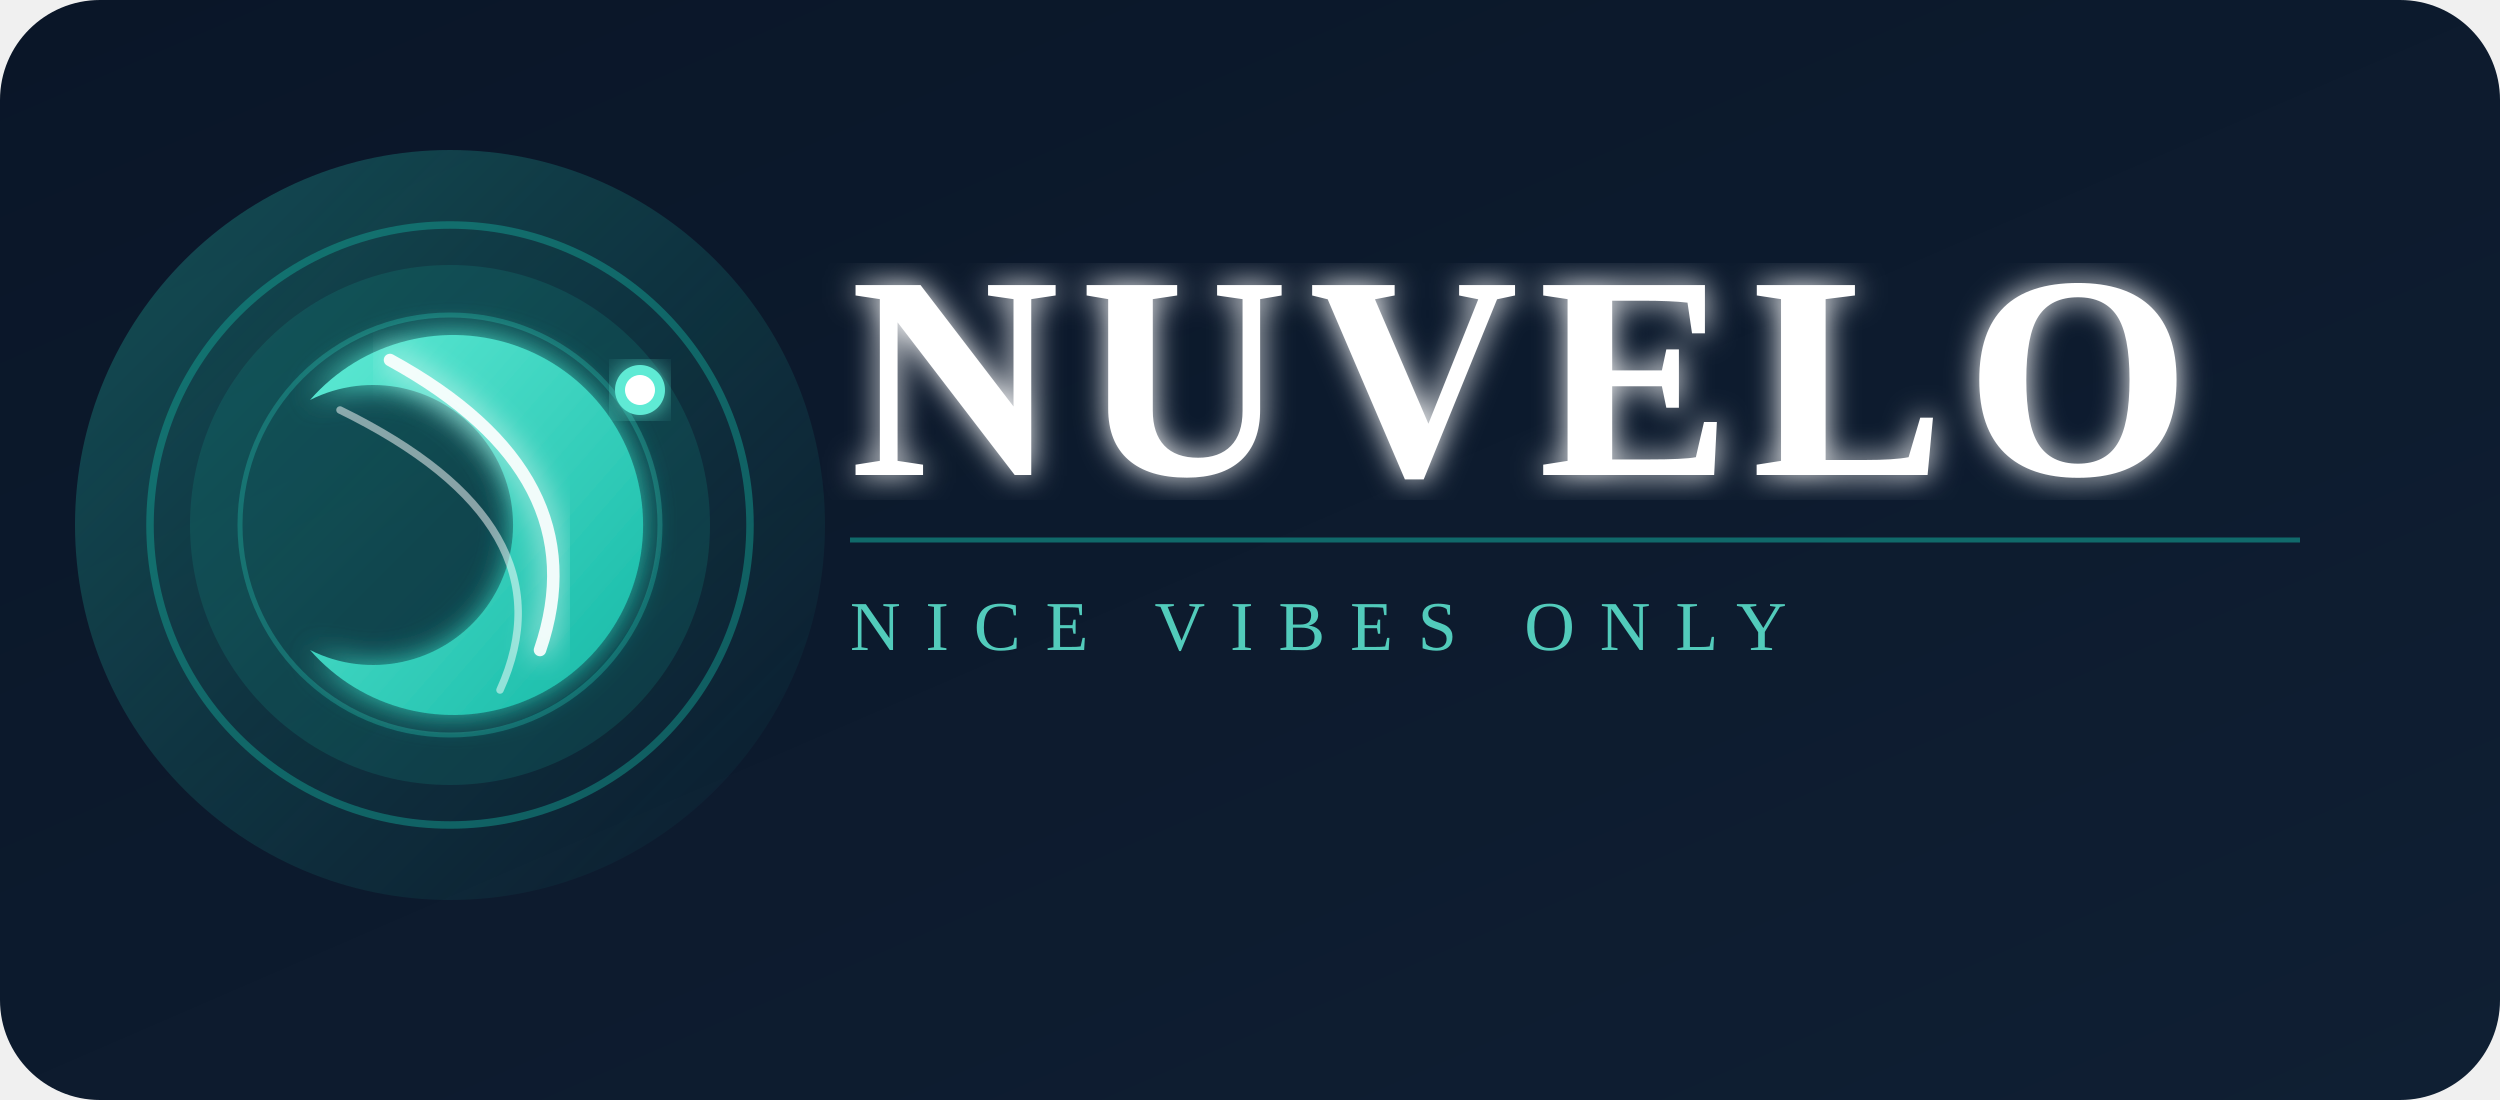
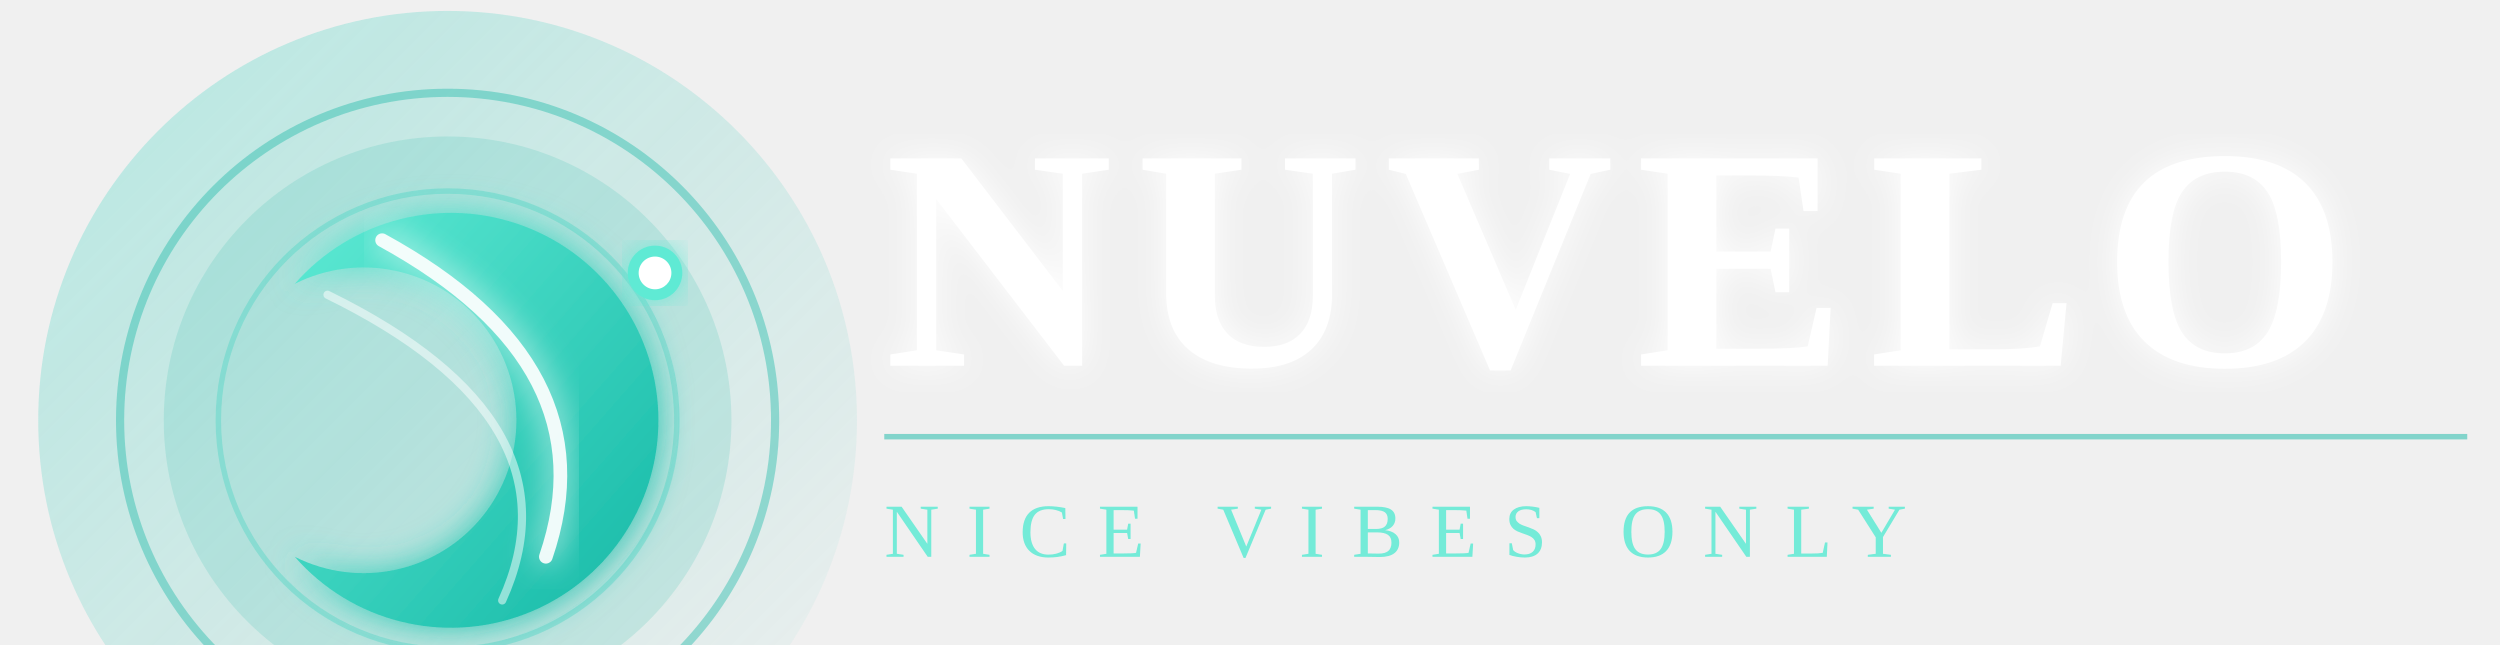
- <svg xmlns="http://www.w3.org/2000/svg" viewBox="0 0 500 220" width="500" height="220">
+ <svg xmlns="http://www.w3.org/2000/svg" viewBox="8 28 458 118" width="458" height="118" fill="none">
  <defs>
-     <linearGradient id="bgGrad" x1="0%" y1="0%" x2="100%" y2="100%">
-       <stop offset="0%" style="stop-color:#0A1628;stop-opacity:1" />
-       <stop offset="100%" style="stop-color:#0F1F33;stop-opacity:1" />
-     </linearGradient>
    <linearGradient id="symbolGrad" x1="0%" y1="0%" x2="100%" y2="100%">
      <stop offset="0%" style="stop-color:#5EEAD4;stop-opacity:1" />
      <stop offset="100%" style="stop-color:#14B8A6;stop-opacity:1" />
    </linearGradient>
    <linearGradient id="glowGrad" x1="0%" y1="0%" x2="100%" y2="100%">
      <stop offset="0%" style="stop-color:#2DD4BF;stop-opacity:0.3" />
      <stop offset="100%" style="stop-color:#14B8A6;stop-opacity:0" />
    </linearGradient>
    <filter id="glow">
      <feGaussianBlur stdDeviation="3" result="coloredBlur" />
      <feMerge>
        <feMergeNode in="coloredBlur" />
        <feMergeNode in="SourceGraphic" />
      </feMerge>
    </filter>
-     <filter id="softGlow">
-       <feGaussianBlur stdDeviation="8" result="coloredBlur" />
-       <feMerge>
-         <feMergeNode in="coloredBlur" />
-         <feMergeNode in="SourceGraphic" />
-       </feMerge>
-     </filter>
-     <clipPath id="circleClip">
-       <circle cx="90" cy="105" r="62" />
-     </clipPath>
  </defs>
-   <rect width="500" height="220" rx="20" fill="url(#bgGrad)" />
  <circle cx="90" cy="105" r="75" fill="url(#glowGrad)" />
  <circle cx="90" cy="105" r="60" fill="none" stroke="#14B8A6" stroke-width="1.5" stroke-opacity="0.4" />
  <circle cx="90" cy="105" r="42" fill="none" stroke="#2DD4BF" stroke-width="1" stroke-opacity="0.3" />
  <circle cx="90" cy="105" r="52" fill="#14B8A6" fill-opacity="0.15" />
-   <circle cx="90" cy="105" r="38" fill="none" stroke="url(#symbolGrad)" stroke-width="0" filter="url(#glow)" />
-   <path d="M 62 80             A 38 38 0 1 1 62 130             A 28 28 0 1 0 62 80 Z" fill="url(#symbolGrad)" filter="url(#glow)" />
+   <path d="M 62 80 A 38 38 0 1 1 62 130 A 28 28 0 1 0 62 80 Z" fill="url(#symbolGrad)" filter="url(#glow)" />
  <path d="M 78 72 Q 120 95 108 130" fill="none" stroke="white" stroke-width="2.5" stroke-linecap="round" stroke-opacity="0.9" filter="url(#glow)" />
  <path d="M 68 82 Q 115 105 100 138" fill="none" stroke="white" stroke-width="1.5" stroke-linecap="round" stroke-opacity="0.5" />
  <circle cx="128" cy="78" r="5" fill="#5EEAD4" filter="url(#glow)" />
  <circle cx="128" cy="78" r="3" fill="white" />
  <text x="170" y="95" font-family="Georgia, 'Times New Roman', serif" font-size="58" font-weight="900" letter-spacing="4" fill="white" filter="url(#glow)">NUVELO</text>
  <line x1="170" y1="108" x2="460" y2="108" stroke="#14B8A6" stroke-width="1" stroke-opacity="0.5" />
  <text x="170" y="130" font-family="Georgia, 'Times New Roman', serif" font-size="14" font-weight="400" letter-spacing="5" fill="#5EEAD4" fill-opacity="0.85">NICE VIBES ONLY</text>
</svg>
